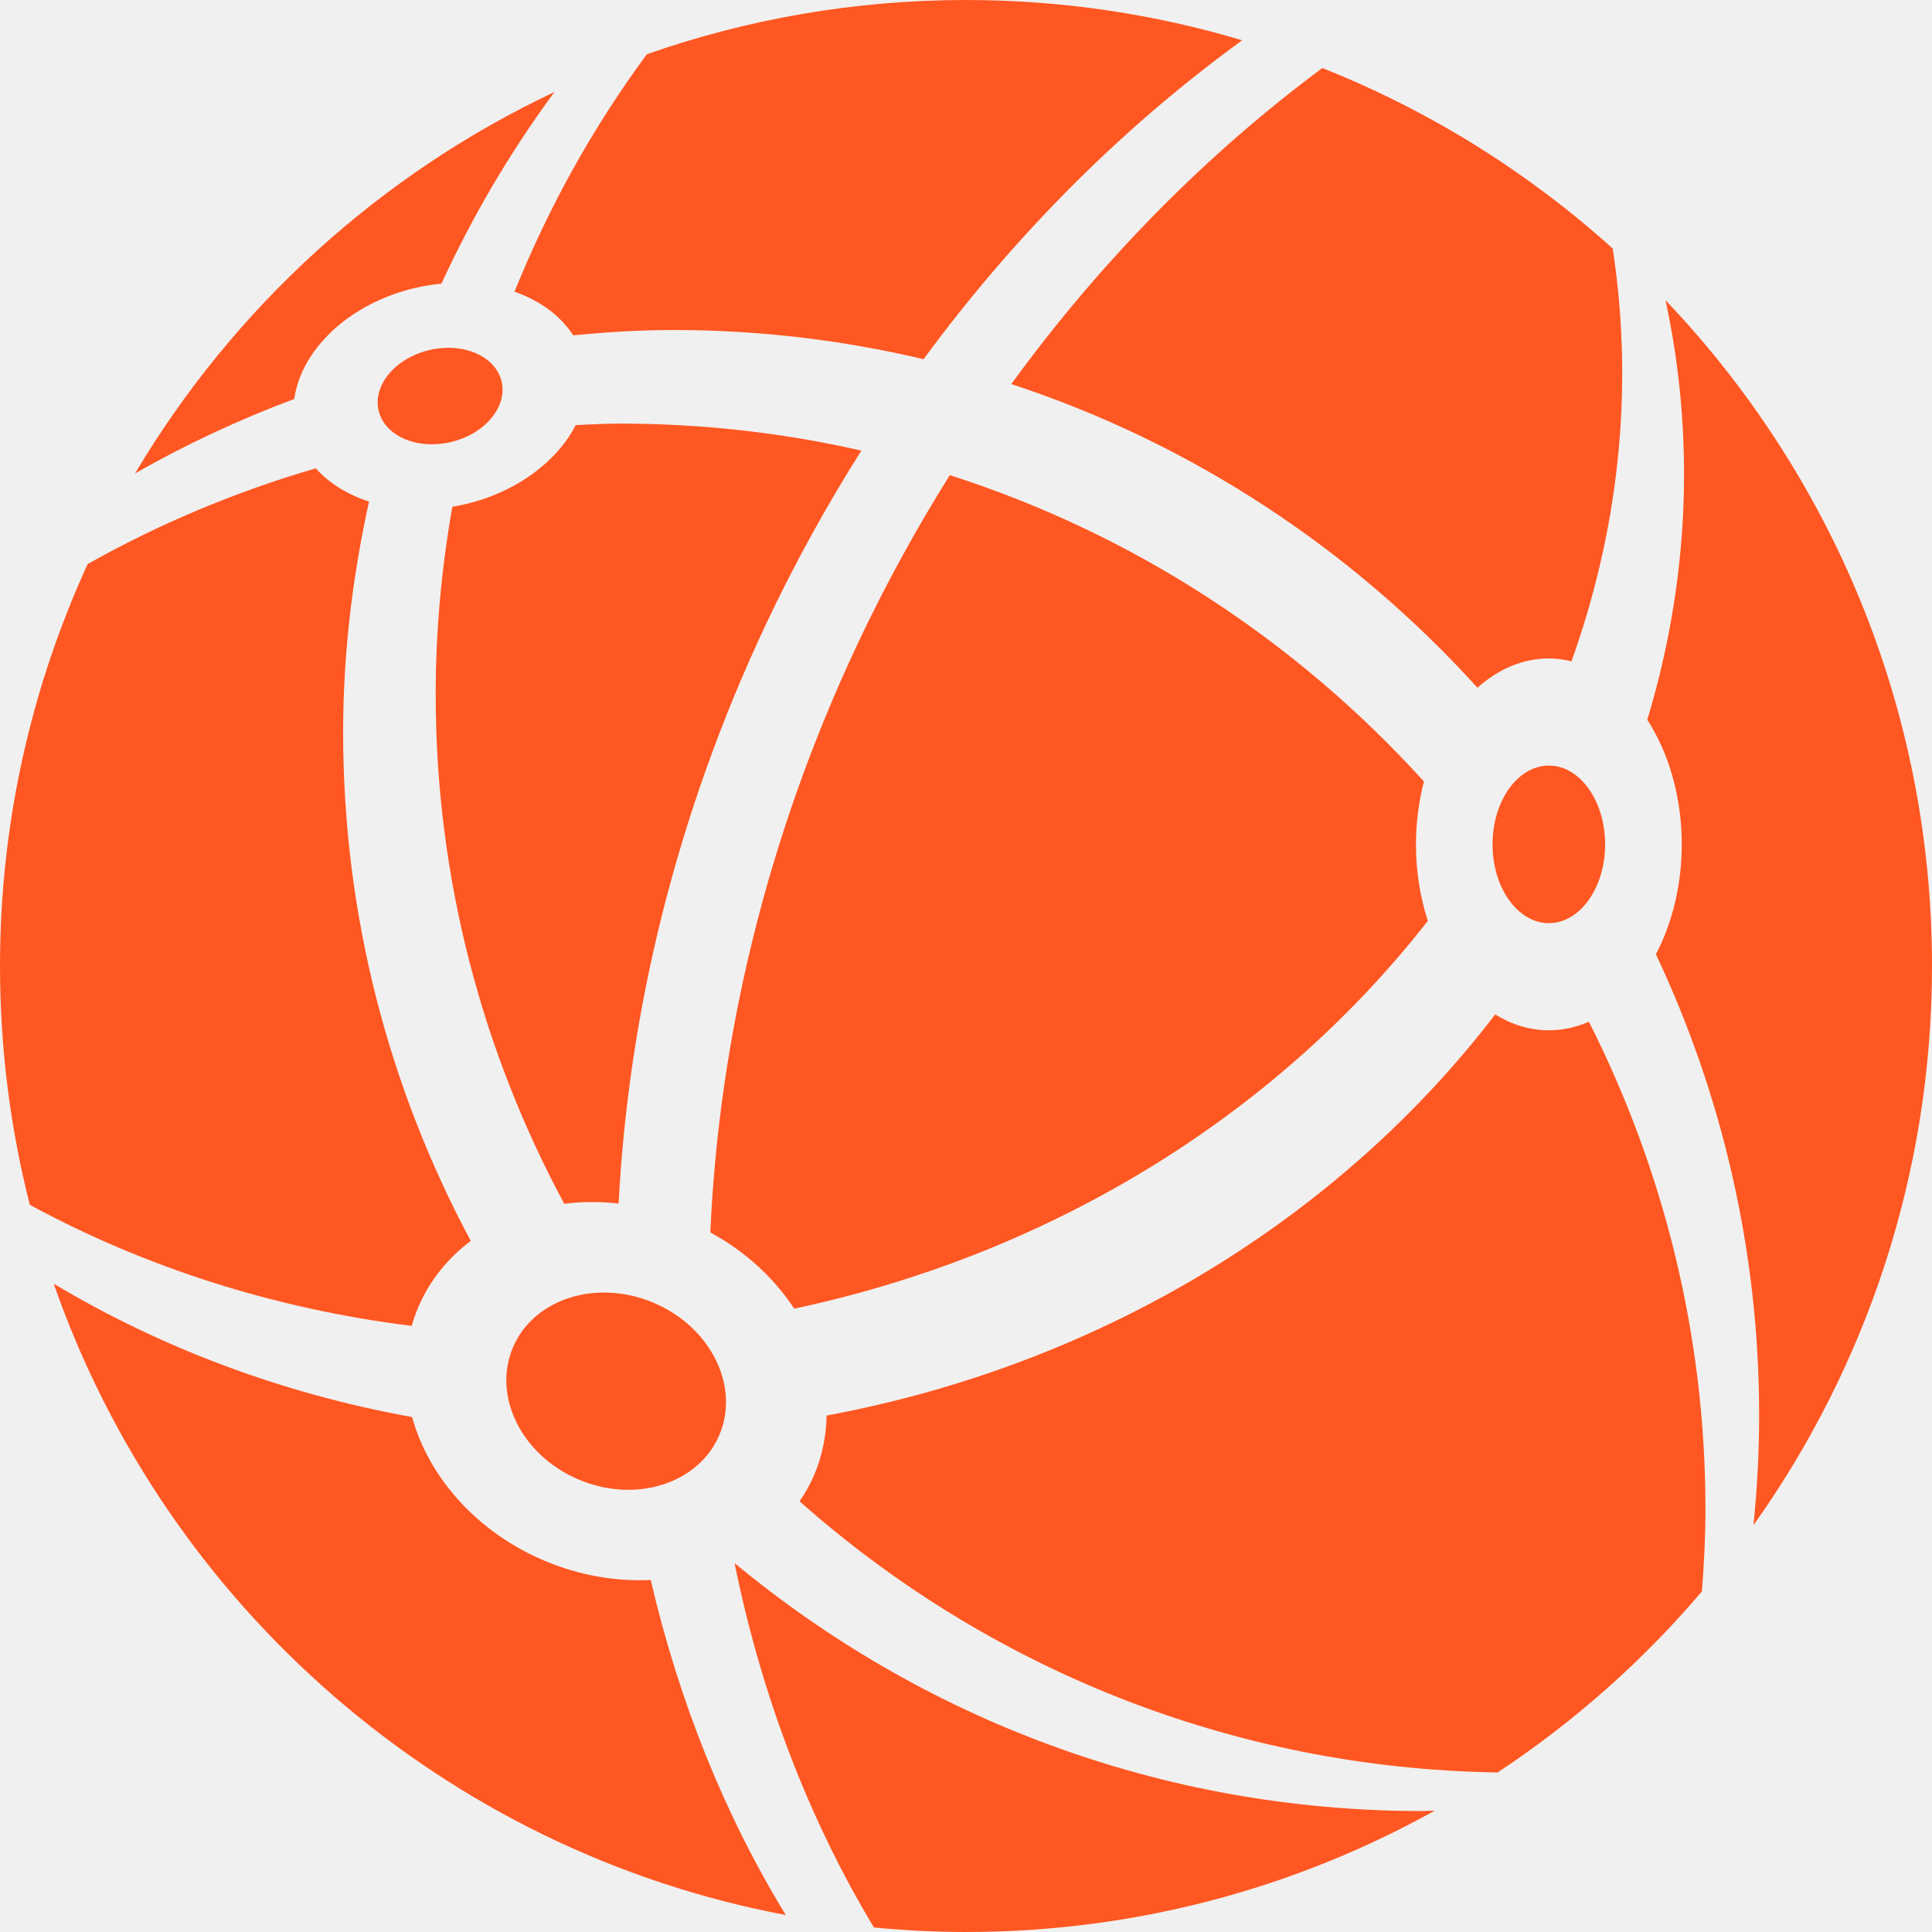
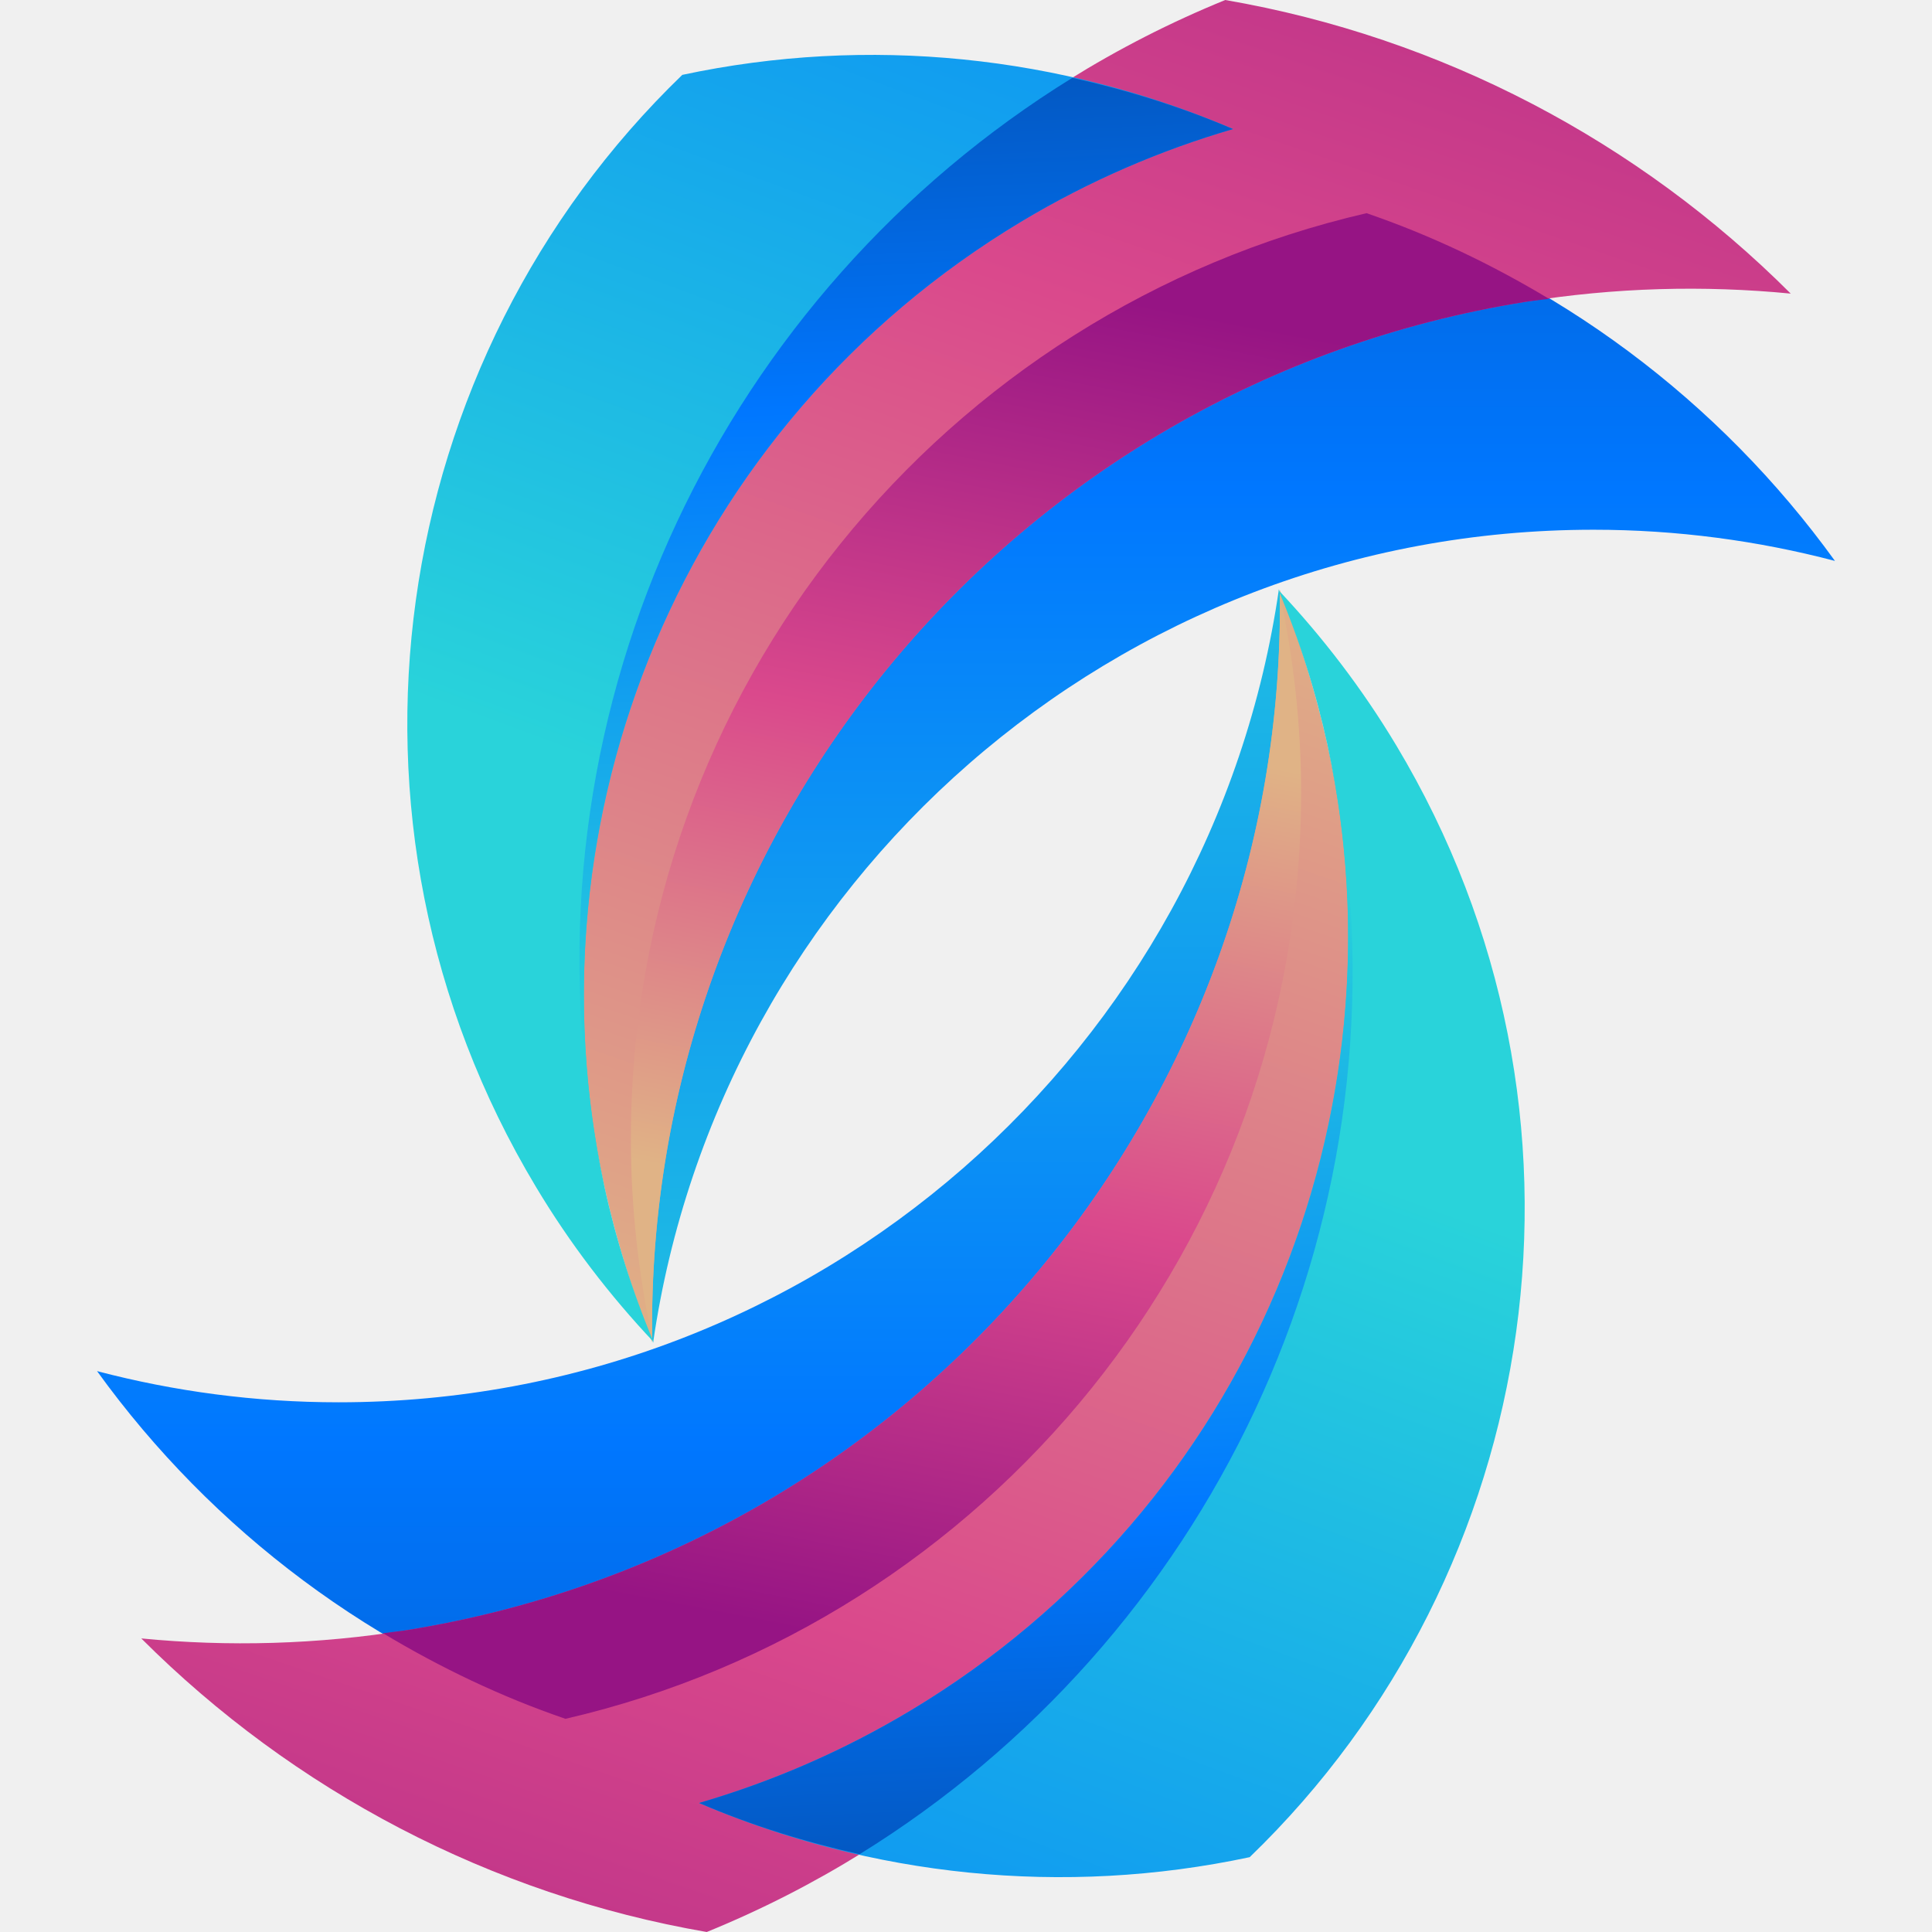
- <svg xmlns="http://www.w3.org/2000/svg" width="140" height="140" viewBox="0 0 140 140" fill="none">
-   <g clip-path="url(#clip0_109_2)">
-     <path d="M73.281 27.831C86.41 32.136 97.992 39.823 107.062 49.836C108.556 48.498 110.328 47.714 112.235 47.714C112.795 47.714 113.342 47.795 113.874 47.923C117.232 38.552 118.425 28.456 116.891 18.191C116.883 18.128 116.865 18.068 116.856 18.004C110.728 12.481 103.62 8.028 95.822 4.93C87.496 11.111 79.845 18.812 73.281 27.831Z" fill="#FF5722" />
-     <path d="M41.536 24.297C43.937 24.071 46.358 23.914 48.819 23.914C55.055 23.914 61.112 24.654 66.925 26.029C73.644 16.885 81.489 9.111 90.013 2.919C83.673 1.026 76.956 0 69.999 0C61.893 0 54.115 1.394 46.875 3.929C42.985 9.195 39.77 14.98 37.283 21.138C39.118 21.778 40.616 22.869 41.536 24.297Z" fill="#FF5722" />
-     <path d="M33.758 36.525C33.43 36.603 33.104 36.666 32.78 36.719C32.001 41.136 31.571 45.673 31.571 50.313C31.571 63.679 34.969 76.233 40.887 87.23C42.163 87.064 43.489 87.064 44.828 87.212C45.54 73.406 48.981 59.103 55.479 45.288C57.561 40.861 59.891 36.652 62.419 32.653C56.794 31.371 50.939 30.695 44.923 30.695C43.847 30.695 42.784 30.756 41.718 30.804C40.376 33.421 37.468 35.642 33.758 36.525Z" fill="#FF5722" />
-     <path d="M68.825 34.431C66.4 38.309 64.155 42.38 62.144 46.658C55.531 60.716 52.095 75.274 51.473 89.304C54.038 90.698 56.103 92.628 57.554 94.83C76.67 90.758 92.769 80.435 103.466 66.731C102.918 65.039 102.606 63.166 102.606 61.188C102.606 59.586 102.818 58.054 103.182 56.63C93.978 46.468 82.192 38.703 68.825 34.431Z" fill="#FF5722" />
-     <path d="M30.303 94.738C31.132 92.778 32.464 91.164 34.114 89.921C28.227 78.942 24.864 66.407 24.864 53.077C24.864 47.324 25.552 41.74 26.741 36.345C25.178 35.841 23.845 35.016 22.883 33.936C17.07 35.635 11.525 37.958 6.352 40.873C2.286 49.744 0 59.604 0 70.001C0 75.976 0.753 81.773 2.161 87.307C10.484 91.821 19.869 94.846 29.834 96.079C29.963 95.628 30.116 95.18 30.303 94.738Z" fill="#FF5722" />
-     <path d="M112.235 74.659C110.851 74.659 109.536 74.245 108.348 73.508C97.267 87.986 80.201 98.794 59.901 102.574C59.87 104.028 59.59 105.479 59.003 106.87C58.712 107.555 58.347 108.19 57.943 108.794C71.453 120.769 89.117 128.143 108.521 128.439C114.059 124.782 119.043 120.358 123.326 115.321C123.478 113.35 123.584 111.366 123.584 109.355C123.584 96.638 120.503 84.663 115.138 74.037C114.221 74.439 113.246 74.659 112.235 74.659Z" fill="#FF5722" />
-     <path d="M53.229 113.268C55.171 122.836 58.576 131.772 63.328 139.674C65.526 139.88 67.748 140 70.001 140C82.332 140 93.908 136.801 103.97 131.205C103.651 131.208 103.339 131.235 103.022 131.235C84.087 131.233 66.749 124.474 53.229 113.268Z" fill="#FF5722" />
-     <path d="M39.46 113.097C34.519 111.01 31.068 107.032 29.861 102.687C20.459 100.985 11.661 97.671 3.893 93.023C12.027 116.379 32.179 134.097 56.942 138.772C52.48 131.475 49.199 123.265 47.153 114.489C44.652 114.611 42.015 114.177 39.46 113.097Z" fill="#FF5722" />
-     <path d="M30.032 20.877C30.689 20.72 31.343 20.618 31.988 20.555C34.253 15.632 36.994 10.975 40.184 6.662C27.499 12.644 16.906 22.321 9.786 34.309C13.455 32.207 17.317 30.409 21.325 28.909C21.817 25.351 25.266 22.012 30.032 20.877Z" fill="#FF5722" />
-     <path d="M140 70.001C140 51.293 132.647 34.313 120.691 21.755C120.954 22.987 121.185 24.233 121.374 25.495C122.74 34.646 121.936 43.665 119.368 52.157C120.914 54.547 121.865 57.709 121.865 61.188C121.865 64.168 121.166 66.915 119.993 69.146C124.772 79.295 127.475 90.614 127.475 102.576C127.475 105.259 127.326 107.904 127.063 110.52C135.197 99.081 140 85.106 140 70.001Z" fill="#FF5722" />
-     <path d="M41.941 107.218C46.073 108.965 50.636 107.512 52.132 103.973C53.628 100.434 51.491 96.149 47.358 94.402C43.226 92.655 38.663 94.108 37.167 97.647C35.671 101.186 37.808 105.471 41.941 107.218Z" fill="#FF5722" />
-     <path d="M112.235 66.895C114.487 66.895 116.313 64.339 116.313 61.186C116.313 58.033 114.487 55.477 112.235 55.477C109.982 55.477 108.156 58.033 108.156 61.186C108.156 64.339 109.982 66.895 112.235 66.895Z" fill="#FF5722" />
-     <path d="M32.686 32.029C35.146 31.442 36.785 29.476 36.346 27.637C35.908 25.799 33.559 24.784 31.099 25.37C28.639 25.956 27 27.922 27.438 29.761C27.877 31.6 30.226 32.615 32.686 32.029Z" fill="#FF5722" />
-   </g>
-   <defs>
-     <clipPath id="clip0_109_2">
-       <rect width="140" height="140" fill="white" />
-     </clipPath>
-   </defs>
+ <svg xmlns="http://www.w3.org/2000/svg" height="800px" width="800px" version="1.1" id="Layer_1" viewBox="0 0 504.123 504.123" xml:space="preserve">
+   <linearGradient id="SVGID_1_" gradientUnits="userSpaceOnUse" x1="-5.376" y1="578.335" x2="-5.376" y2="648.372" gradientTransform="matrix(7.8769 0 0 -7.8769 364.0537 4969.669)">
+     <stop offset="0" style="stop-color:#29D3DA" />
+     <stop offset="0.519" style="stop-color:#0077FF" />
+     <stop offset="0.999" style="stop-color:#064093" />
+     <stop offset="1" style="stop-color:#084698" />
+   </linearGradient>
+   <path style="fill:url(#SVGID_1_);" d="M478.799,146.361c-30.09-41.685-72.649-73.728-122.234-90.734  C246.611,81.038,164.612,179.499,164.612,297.173c0,18.282,2.048,36.084,5.797,53.248  c17.353-119.997,120.572-212.196,245.382-212.196C437.587,138.224,458.673,141.076,478.799,146.361z" />
+   <linearGradient id="SVGID_2_" gradientUnits="userSpaceOnUse" x1="-17.586" y1="582.005" x2="6.834" y2="653.243" gradientTransform="matrix(7.8769 0 0 -7.8769 364.0537 4969.669)">
+     <stop offset="0.012" style="stop-color:#E0B386" />
+     <stop offset="0.519" style="stop-color:#DA498C" />
+     <stop offset="1" style="stop-color:#961484" />
+   </linearGradient>
+   <path style="fill:url(#SVGID_2_);" d="M467.259,76.611C427.552,36.903,376.123,9.728,319.709,0  C205.556,46.49,134.246,166.896,154.663,293.793c3.167,19.716,8.476,38.55,15.51,56.391  c-2.143-132.395,93.152-249.73,227.738-271.407C421.4,74.996,444.644,74.413,467.259,76.611z" />
+   <linearGradient id="SVGID_3_" gradientUnits="userSpaceOnUse" x1="-13.726" y1="589.877" x2="-7.772" y2="620.755" gradientTransform="matrix(7.8769 0 0 -7.8769 364.0537 4969.669)">
+     <stop offset="0.012" style="stop-color:#E0B386" />
+     <stop offset="0.519" style="stop-color:#DA498C" />
+     <stop offset="1" style="stop-color:#961484" />
+   </linearGradient>
+   <path style="fill:url(#SVGID_3_);" d="M356.573,55.627C246.619,81.038,164.62,179.499,164.62,297.173  c0,17.841,1.969,35.202,5.553,51.972c-1.615-131.97,93.507-248.753,227.738-270.368c2.095-0.339,4.183-0.512,6.278-0.803  C389.246,68.986,373.35,61.377,356.573,55.627z" />
+   <linearGradient id="SVGID_4_" gradientUnits="userSpaceOnUse" x1="-24.487" y1="604.815" x2="5.383" y2="685.337" gradientTransform="matrix(7.8769 0 0 -7.8769 364.0537 4969.669)">
+     <stop offset="0" style="stop-color:#29D3DA" />
+     <stop offset="0.519" style="stop-color:#0077FF" />
+     <stop offset="0.999" style="stop-color:#064093" />
+     <stop offset="1" style="stop-color:#084698" />
+   </linearGradient>
+   <path style="fill:url(#SVGID_4_);" d="M321.725,33.666C276.89,14.47,226.658,9.161,178.034,19.535  C101.006,93.877,82.4,213.977,139.831,309.673c8.909,14.88,19.275,28.349,30.688,40.464  c-44.442-106.031-5.506-231.416,95.988-292.336C284.231,47.167,302.797,39.196,321.725,33.666z" />
+   <linearGradient id="SVGID_5_" gradientUnits="userSpaceOnUse" x1="-15.481" y1="596.725" x2="-17.302" y2="636.684" gradientTransform="matrix(7.8769 0 0 -7.8769 364.0537 4969.669)">
+     <stop offset="0" style="stop-color:#29D3DA" />
+     <stop offset="0.519" style="stop-color:#0077FF" />
+     <stop offset="0.999" style="stop-color:#064093" />
+     <stop offset="1" style="stop-color:#084698" />
+   </linearGradient>
+   <path style="fill:url(#SVGID_5_);" d="M279.828,20.299C189.495,76.091,136.736,182.43,154.663,293.793  c0.859,5.301,1.89,10.524,3.048,15.691c-20.874-95.815,20.047-198.404,108.796-251.683c17.723-10.634,36.289-18.605,55.217-24.127  C308.2,27.876,294.156,23.513,279.828,20.299z" />
+   <linearGradient id="SVGID_6_" gradientUnits="userSpaceOnUse" x1="-23.059" y1="619.493" x2="-23.059" y2="549.458" gradientTransform="matrix(7.8769 0 0 -7.8769 364.0537 4969.669)">
+     <stop offset="0" style="stop-color:#29D3DA" />
+     <stop offset="0.519" style="stop-color:#0077FF" />
+     <stop offset="0.999" style="stop-color:#064093" />
+     <stop offset="1" style="stop-color:#084698" />
+   </linearGradient>
+   <path style="fill:url(#SVGID_6_);" d="M25.324,357.77c30.09,41.685,72.649,73.728,122.234,90.734  c109.954-25.411,191.953-123.872,191.953-241.546c0-18.282-2.048-36.084-5.797-53.248  C316.361,273.707,213.142,365.907,88.348,365.907C66.536,365.907,45.45,363.055,25.324,357.77z" />
+   <linearGradient id="SVGID_7_" gradientUnits="userSpaceOnUse" x1="-10.85" y1="615.824" x2="-35.269" y2="544.586" gradientTransform="matrix(7.8769 0 0 -7.8769 364.0537 4969.669)">
+     <stop offset="0.012" style="stop-color:#E0B386" />
+     <stop offset="0.519" style="stop-color:#DA498C" />
+     <stop offset="1" style="stop-color:#961484" />
+   </linearGradient>
+   <path style="fill:url(#SVGID_7_);" d="M36.864,427.52c39.708,39.708,91.136,66.875,147.551,76.603  c114.168-46.482,185.462-166.896,165.045-293.786c-3.167-19.716-8.476-38.55-15.51-56.391  c2.143,132.395-93.152,249.73-227.738,271.407C82.739,429.135,59.479,429.718,36.864,427.52z" />
+   <linearGradient id="SVGID_8_" gradientUnits="userSpaceOnUse" x1="-14.712" y1="607.951" x2="-20.662" y2="577.076" gradientTransform="matrix(7.8769 0 0 -7.8769 364.0537 4969.669)">
+     <stop offset="0.012" style="stop-color:#E0B386" />
+     <stop offset="0.519" style="stop-color:#DA498C" />
+     <stop offset="1" style="stop-color:#961484" />
+   </linearGradient>
+   <path style="fill:url(#SVGID_8_);" d="M147.551,448.496c109.954-25.411,191.953-123.872,191.953-241.546  c0-17.841-1.969-35.202-5.553-51.972c1.623,131.978-93.507,248.745-227.738,270.375c-2.095,0.339-4.183,0.512-6.278,0.803  C114.893,435.145,130.773,442.754,147.551,448.496z" />
+   <linearGradient id="SVGID_9_" gradientUnits="userSpaceOnUse" x1="-3.947" y1="593.015" x2="-33.815" y2="512.495" gradientTransform="matrix(7.8769 0 0 -7.8769 364.0537 4969.669)">
+     <stop offset="0" style="stop-color:#29D3DA" />
+     <stop offset="0.519" style="stop-color:#0077FF" />
+     <stop offset="0.999" style="stop-color:#064093" />
+     <stop offset="1" style="stop-color:#084698" />
+   </linearGradient>
+   <path style="fill:url(#SVGID_9_);" d="M182.414,470.465c44.812,19.204,95.043,24.505,143.675,14.131  c77.028-74.342,95.634-194.442,38.219-290.139c-8.925-14.872-19.291-28.349-30.704-40.464  c44.449,106.031,5.522,231.408-95.988,292.336C219.892,456.964,201.342,464.935,182.414,470.465z" />
+   <linearGradient id="SVGID_10_" gradientUnits="userSpaceOnUse" x1="-12.951" y1="601.105" x2="-11.135" y2="561.145" gradientTransform="matrix(7.8769 0 0 -7.8769 364.0537 4969.669)">
+     <stop offset="0" style="stop-color:#29D3DA" />
+     <stop offset="0.519" style="stop-color:#0077FF" />
+     <stop offset="0.999" style="stop-color:#064093" />
+     <stop offset="1" style="stop-color:#084698" />
+   </linearGradient>
+   <path style="fill:url(#SVGID_10_);" d="M224.295,483.832c90.34-55.792,143.092-162.123,125.172-273.495  c-0.859-5.293-1.875-10.524-3.048-15.683c20.874,95.807-20.047,198.404-108.796,251.676c-17.723,10.634-36.273,18.605-55.201,24.127  C195.923,476.262,209.967,480.618,224.295,483.832z" />
</svg>
